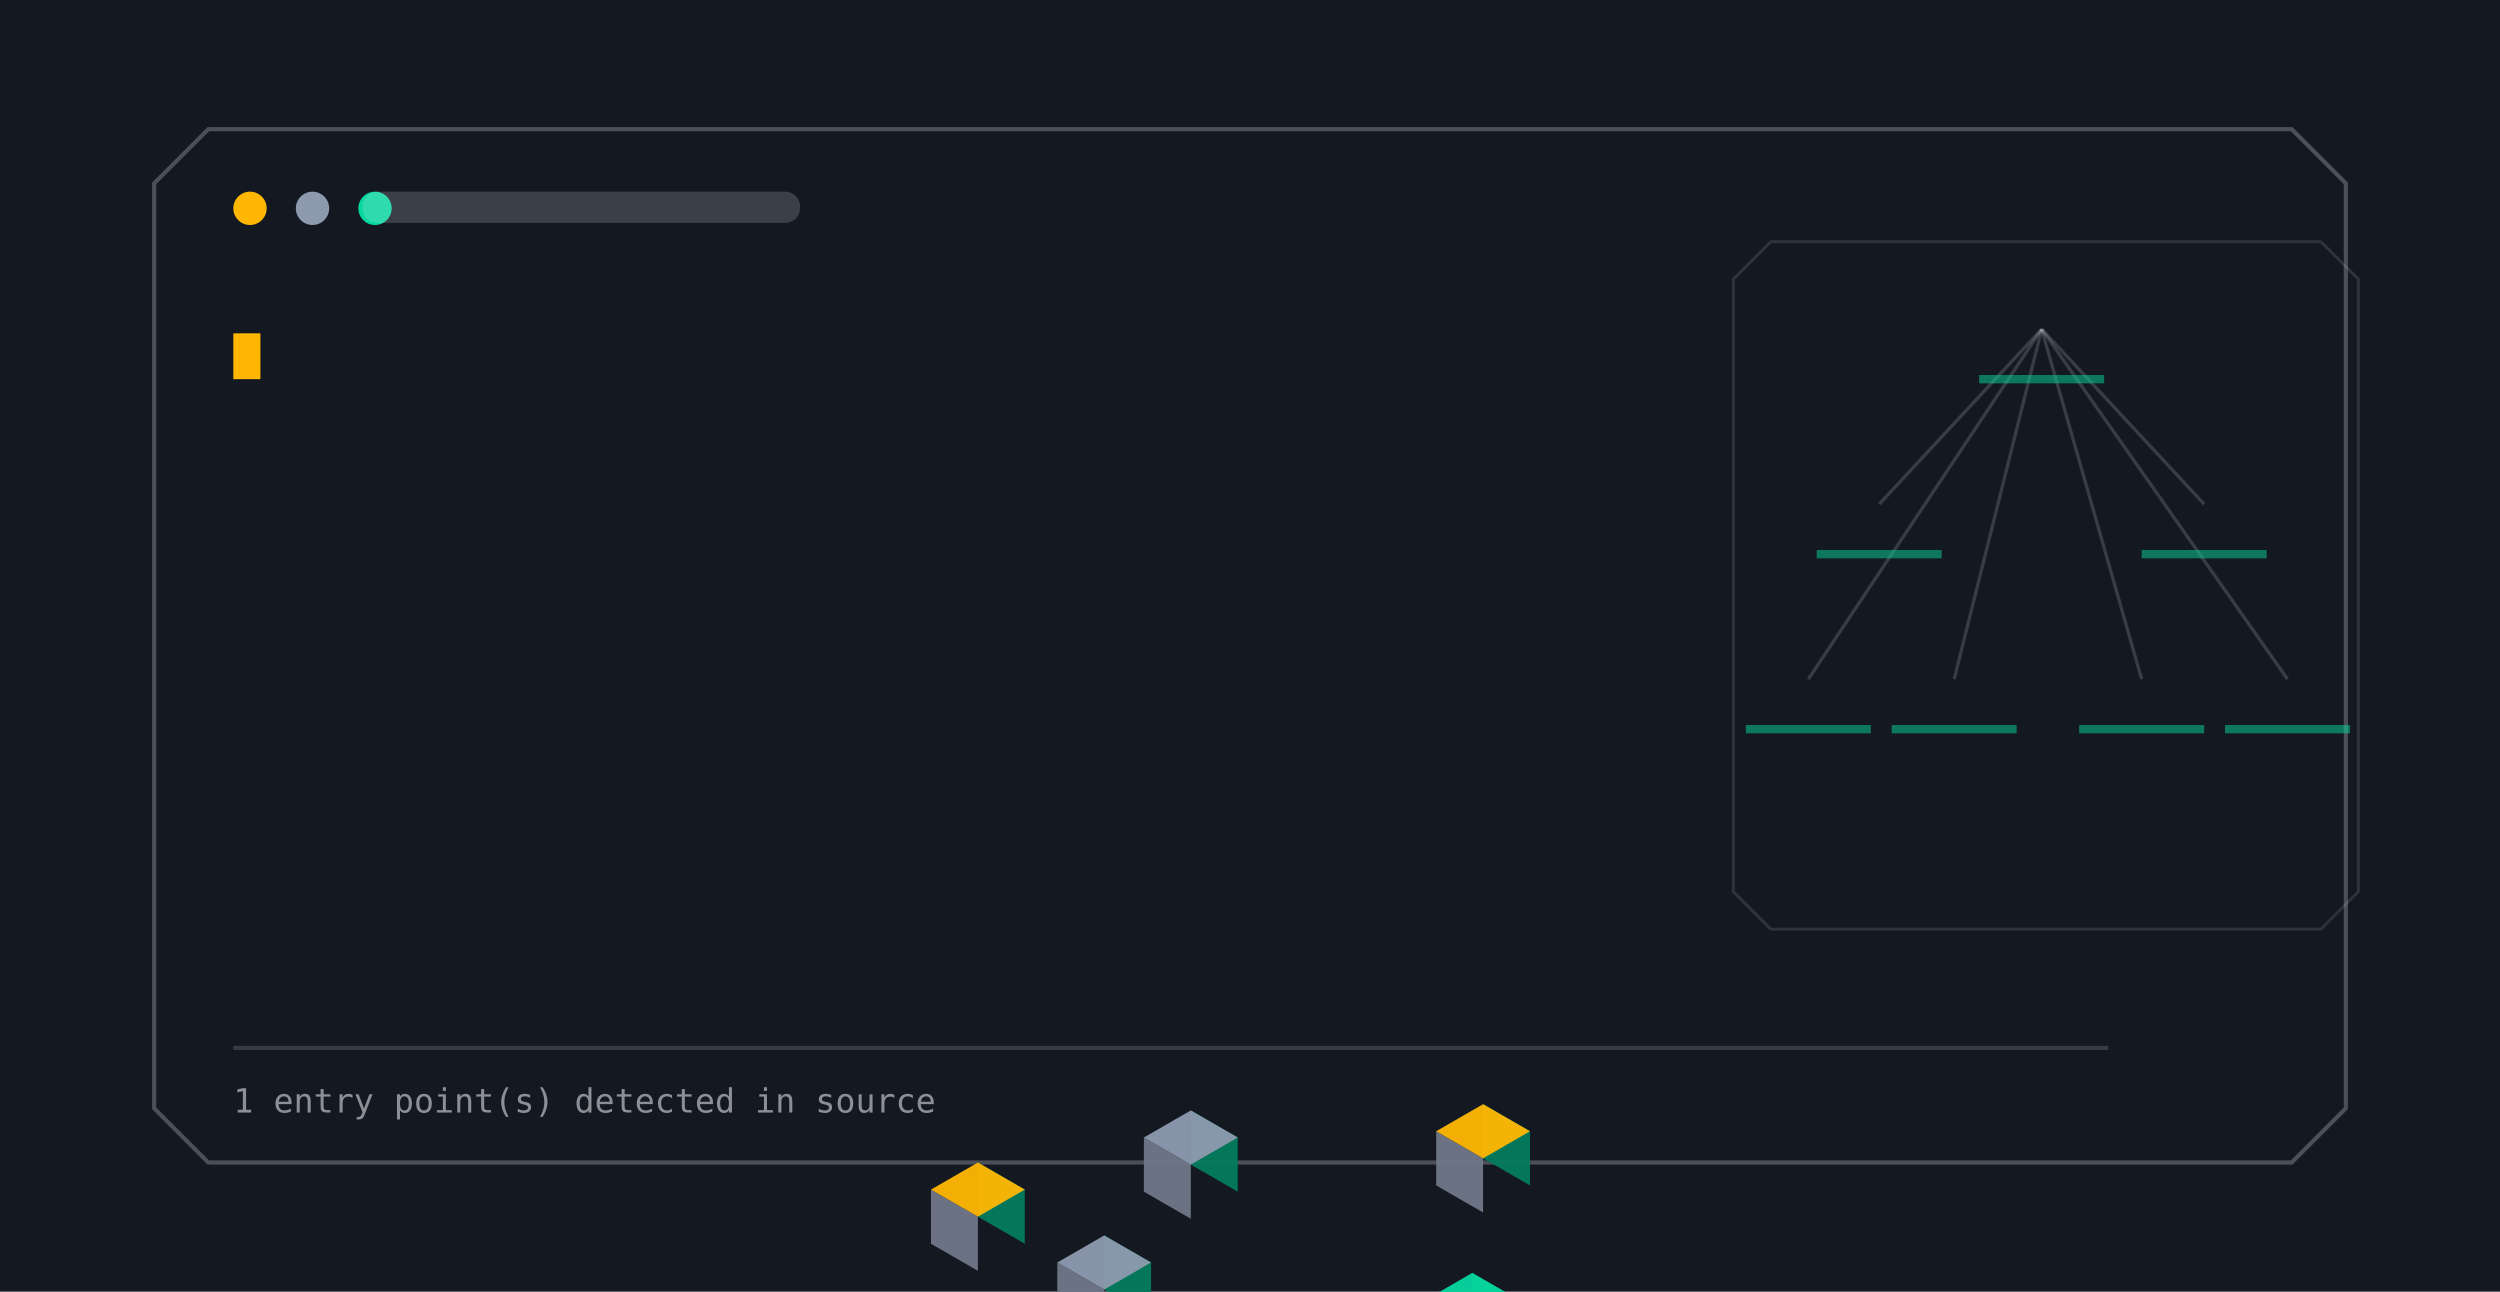
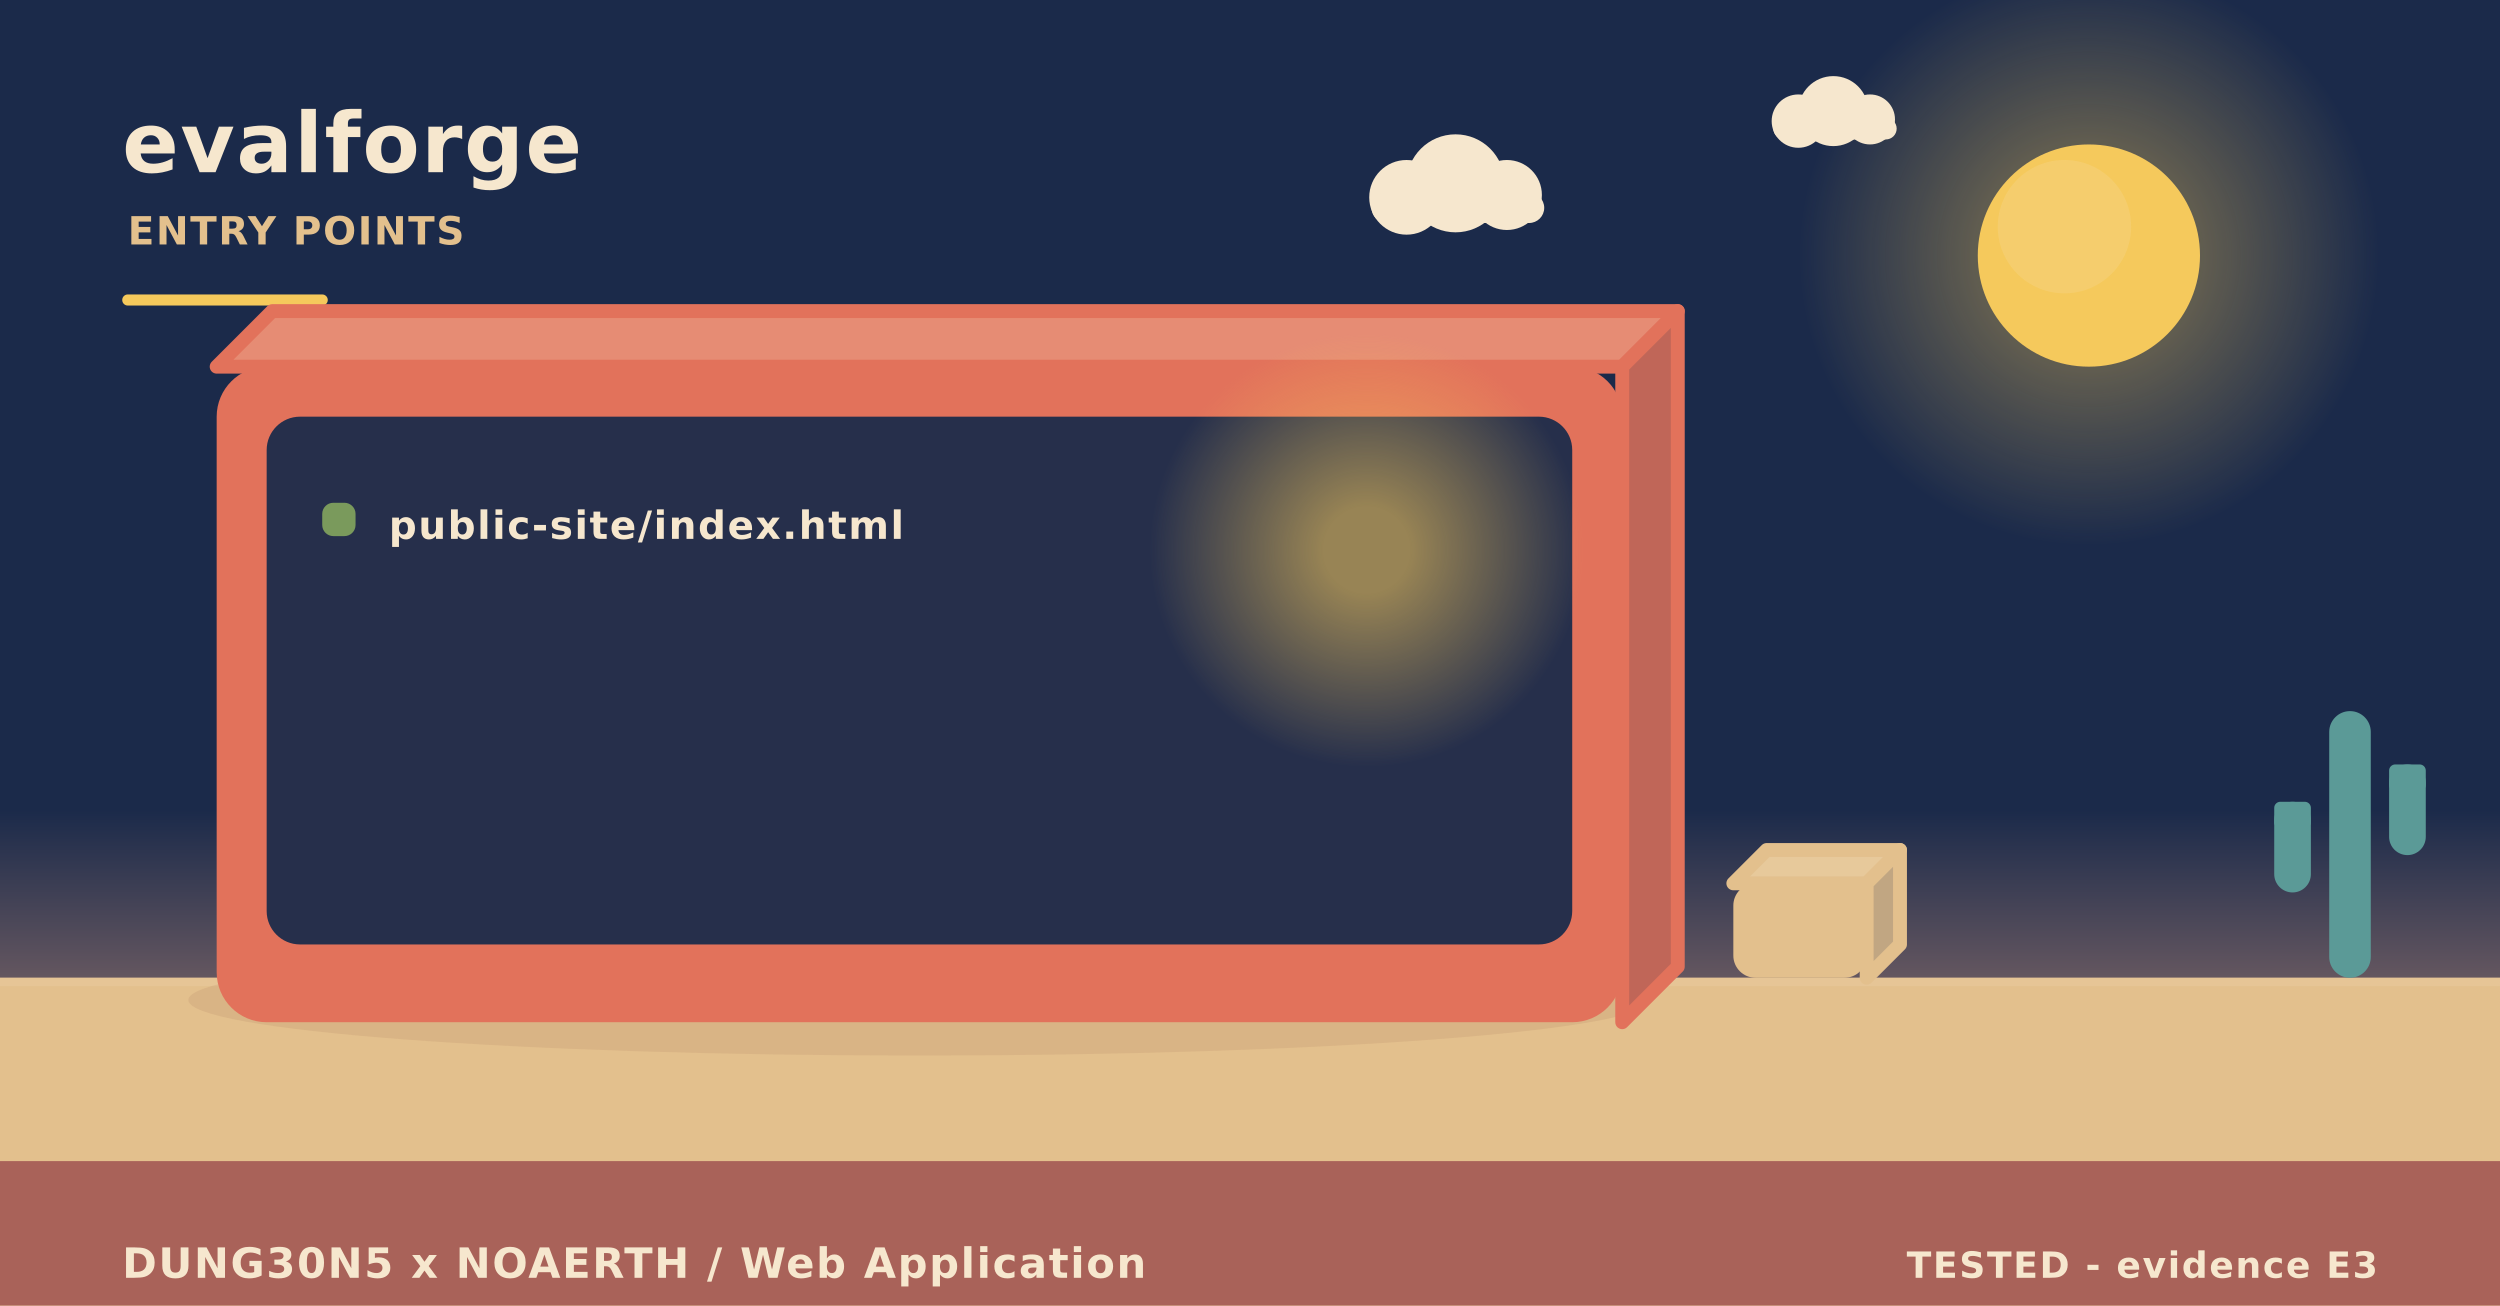
- <svg xmlns="http://www.w3.org/2000/svg" viewBox="0 0 1200 620" width="1200" height="620" role="img" aria-label="evalforge command surface">
-   <rect width="1200" height="620" fill="#141821" />
-   <defs>
-     <linearGradient id="gt" x1="0" y1="0" x2="1" y2="1">
-       <stop offset="0%" stop-color="#ffb703" />
-       <stop offset="100%" stop-color="#8d99ae" />
-     </linearGradient>
-   </defs>
-   <path d="M100.00,62.00 H1100.00 L1126.00,88.00 V532.00 L1100.00,558.00 H100.00 L74.00,532.00 V88.00 Z" fill="none" stroke="rgba(238,241,246,0.300)" stroke-width="2.00" opacity="0.85" />
-   <circle cx="120.00" cy="100.00" r="8.00" fill="#ffb703" opacity="1.00" />
-   <circle cx="150.00" cy="100.00" r="8.00" fill="#8d99ae" opacity="1.00" />
-   <circle cx="180.00" cy="100.00" r="8.00" fill="#06d6a0" opacity="1.00" />
-   <rect x="174.00" y="92.00" width="210.00" height="15.00" rx="7.00" fill="rgba(238,241,246,0.180)" opacity="1.00" />
-   <text x="112" y="148" font-family="ui-monospace,SFMono-Regular,Menlo,monospace" font-size="21" fill="rgba(238,241,246,0.800)" opacity="0">public-site/index.html<animate attributeName="opacity" values="0;1;1;0" dur="1.5s" begin="0.0s" repeatCount="indefinite" />
-   </text>
-   <rect x="112" y="160" width="13" height="22" fill="#ffb703">
-     <animate attributeName="opacity" values="1;0;1" dur="1.05s" begin="0s" repeatCount="indefinite" />
-   </rect>
-   <path d="M850.00,116.00 H1114.00 L1132.00,134.00 V428.00 L1114.00,446.00 H850.00 L832.00,428.00 V134.00 Z" fill="none" stroke="rgba(238,241,246,0.180)" stroke-width="1.40" opacity="0.70" />
-   <line x1="980.00" y1="158.00" x2="902.00" y2="242.00" stroke="rgba(238,241,246,0.300)" stroke-width="1.60" opacity="0.55" />
-   <line x1="980.00" y1="158.00" x2="1058.00" y2="242.00" stroke="rgba(238,241,246,0.300)" stroke-width="1.60" opacity="0.55" />
-   <line x1="980.00" y1="158.00" x2="868.00" y2="326.00" stroke="rgba(238,241,246,0.300)" stroke-width="1.60" opacity="0.55" />
-   <line x1="980.00" y1="158.00" x2="938.00" y2="326.00" stroke="rgba(238,241,246,0.300)" stroke-width="1.60" opacity="0.55" />
-   <line x1="980.00" y1="158.00" x2="1028.00" y2="326.00" stroke="rgba(238,241,246,0.300)" stroke-width="1.60" opacity="0.55" />
-   <line x1="980.00" y1="158.00" x2="1098.00" y2="326.00" stroke="rgba(238,241,246,0.300)" stroke-width="1.60" opacity="0.55" />
-   <polygon points="711.87,556.00 734.39,569.00 734.39,543.00 711.87,530.00" fill="#037c5d" opacity="0.95" />
-   <polygon points="689.36,569.00 711.87,582.00 711.87,556.00 689.36,543.00" fill="#6e7788" opacity="0.95" />
-   <polygon points="711.87,530.00 734.39,543.00 711.87,556.00 689.36,543.00" fill="#ffb703" opacity="0.95" />
+ <svg xmlns="http://www.w3.org/2000/svg" width="900" height="470" viewBox="0 0 900 470" role="img" aria-label="evalforge - how it is operated">
+   <linearGradient id="skyt" x1="0" y1="0" x2="0" y2="1">
+     <stop offset="0" stop-color="#1b2a4a" />
+     <stop offset="0.62" stop-color="#1b2a4a" />
+     <stop offset="1" stop-color="#f3ad8a" />
+   </linearGradient>
+   <rect width="900" height="470" fill="url(#skyt)" />
+   <radialGradient id="sunt">
+     <stop offset="0.35" stop-color="#f5c95c" stop-opacity="0.34" />
+     <stop offset="1" stop-color="#f5c95c" stop-opacity="0" />
+   </radialGradient>
+   <circle cx="752" cy="92" r="104" fill="url(#sunt)" />
+   <circle cx="752" cy="92" r="40" fill="#f5c95c" />
+   <circle cx="743.2" cy="81.6" r="24" fill="#f5d27e" opacity="0.5" />
  <g>
-     <rect x="950.00" y="180.00" width="60.00" height="4.00" rx="0.00" fill="rgba(6,214,160,0.500)" opacity="1.00" />
-     <animate attributeName="opacity" values="0.25;1.0;0.25" dur="8.55s" begin="0.0s" repeatCount="indefinite" />
+     <circle cx="524" cy="66" r="17.64" fill="#f6e7ce" />
+     <circle cx="506.36" cy="71.04" r="13.44" fill="#f6e7ce" />
+     <circle cx="542.48" cy="70.2" r="12.6" fill="#f6e7ce" />
+     <rect x="493.76" y="69.36" width="62.16" height="10.92" rx="5.46" fill="#f6e7ce" />
+     <animateTransform attributeName="transform" type="translate" values="0 0;24 0;0 0" dur="36s" begin="0s" repeatCount="indefinite" />
  </g>
-   <polygon points="571.58,559.00 594.09,572.00 594.09,546.00 571.58,533.00" fill="#037c5d" opacity="0.95" />
-   <polygon points="549.06,572.00 571.58,585.00 571.58,559.00 549.06,546.00" fill="#6e7788" opacity="0.95" />
-   <polygon points="571.58,533.00 594.09,546.00 571.58,559.00 549.06,546.00" fill="#8d99ae" opacity="0.95" />
  <g>
-     <rect x="872.00" y="264.00" width="60.00" height="4.00" rx="0.00" fill="rgba(6,214,160,0.500)" opacity="1.00" />
-     <animate attributeName="opacity" values="0.25;1.0;0.25" dur="8.55s" begin="0.4s" repeatCount="indefinite" />
+     <circle cx="660" cy="40" r="12.6" fill="#f6e7ce" />
+     <circle cx="647.4" cy="43.6" r="9.6" fill="#f6e7ce" />
+     <circle cx="673.2" cy="43" r="9" fill="#f6e7ce" />
+     <rect x="638.4" y="42.4" width="44.4" height="7.8" rx="3.9" fill="#f6e7ce" />
+     <animateTransform attributeName="transform" type="translate" values="0 0;-18 0;0 0" dur="46s" begin="3s" repeatCount="indefinite" />
  </g>
-   <polygon points="706.68,637.00 729.19,650.00 729.19,624.00 706.68,611.00" fill="#037c5d" opacity="0.95" />
-   <polygon points="684.16,650.00 706.68,663.00 706.68,637.00 684.16,624.00" fill="#6e7788" opacity="0.95" />
-   <polygon points="706.68,611.00 729.19,624.00 706.68,637.00 684.16,624.00" fill="#06d6a0" opacity="0.95" />
+   <rect x="0" y="352" width="900" height="118" fill="#e3c08d" />
+   <rect x="0" y="352" width="900" height="3" fill="#e6c596" />
+   <text x="44" y="62" font-family="Verdana,DejaVu Sans,sans-serif" font-size="30" font-weight="700" letter-spacing="0.6" fill="#f6e7ce" text-anchor="start">evalforge</text>
+   <text x="46" y="88" font-family="Verdana,DejaVu Sans,sans-serif" font-size="14" font-weight="700" letter-spacing="0.6" fill="#e3c08d" text-anchor="start">ENTRY POINTS</text>
+   <rect x="44" y="106" width="74" height="4" rx="2" fill="#f5c95c" />
+   <ellipse cx="331" cy="360" rx="263.2" ry="20" fill="rgba(138,90,68,0.11)" />
+   <path d="M78,132 L584,132 L604,112 L98,112 Z" fill="#e68c74" stroke="#e2725b" stroke-width="5" stroke-linejoin="round" />
+   <path d="M584,132 L604,112 L604,348 L584,368 Z" fill="#c06658" stroke="#e2725b" stroke-width="5" stroke-linejoin="round" />
+   <rect x="78" y="132" width="506" height="236" rx="18" fill="#e2725b" />
+   <rect x="96" y="150" width="470" height="190" rx="12" fill="#1b2a4a" opacity="0.94" />
+   <radialGradient id="lamp29906">
+     <stop offset="0.2" stop-color="#f5c95c" stop-opacity="0.55" />
+     <stop offset="1" stop-color="#f5c95c" stop-opacity="0" />
+   </radialGradient>
+   <circle cx="492" cy="198" r="78" fill="url(#lamp29906)" />
+   <rect x="116" y="181" width="12" height="12" rx="4" fill="#7a9a5c" />
  <g>
-     <rect x="1028.00" y="264.00" width="60.00" height="4.00" rx="0.00" fill="rgba(6,214,160,0.500)" opacity="1.00" />
-     <animate attributeName="opacity" values="0.25;1.0;0.25" dur="8.55s" begin="0.8s" repeatCount="indefinite" />
+     <text x="140" y="194" font-family="Verdana,DejaVu Sans,sans-serif" font-size="14" font-weight="700" letter-spacing="0.6" fill="#f6e7ce" text-anchor="start">public-site/index.html</text>
+     <animateTransform attributeName="transform" type="translate" values="0 10;0 0" dur="0.7s" begin="0.4s" fill="freeze" />
  </g>
-   <polygon points="469.39,584.00 491.90,597.00 491.90,571.00 469.39,558.00" fill="#037c5d" opacity="0.95" />
-   <polygon points="446.87,597.00 469.39,610.00 469.39,584.00 446.87,571.00" fill="#6e7788" opacity="0.95" />
-   <polygon points="469.39,558.00 491.90,571.00 469.39,584.00 446.87,571.00" fill="#ffb703" opacity="0.95" />
-   <g>
-     <rect x="838.00" y="348.00" width="60.00" height="4.00" rx="0.00" fill="rgba(6,214,160,0.500)" opacity="1.00" />
-     <animate attributeName="opacity" values="0.25;1.0;0.25" dur="8.55s" begin="1.2s" repeatCount="indefinite" />
-   </g>
-   <polygon points="530.01,619.00 552.52,632.00 552.52,606.00 530.01,593.00" fill="#037c5d" opacity="0.95" />
-   <polygon points="507.49,632.00 530.01,645.00 530.01,619.00 507.49,606.00" fill="#6e7788" opacity="0.95" />
-   <polygon points="530.01,593.00 552.52,606.00 530.01,619.00 507.49,606.00" fill="#8d99ae" opacity="0.95" />
-   <g>
-     <rect x="908.00" y="348.00" width="60.00" height="4.00" rx="0.00" fill="rgba(6,214,160,0.500)" opacity="1.00" />
-     <animate attributeName="opacity" values="0.25;1.0;0.25" dur="8.55s" begin="1.6s" repeatCount="indefinite" />
-   </g>
-   <polygon points="607.95,664.00 630.47,677.00 630.47,651.00 607.95,638.00" fill="#037c5d" opacity="0.95" />
-   <polygon points="585.43,677.00 607.95,690.00 607.95,664.00 585.43,651.00" fill="#6e7788" opacity="0.95" />
-   <polygon points="607.95,638.00 630.47,651.00 607.95,664.00 585.43,651.00" fill="#06d6a0" opacity="0.95" />
-   <g>
-     <rect x="998.00" y="348.00" width="60.00" height="4.00" rx="0.00" fill="rgba(6,214,160,0.500)" opacity="1.00" />
-     <animate attributeName="opacity" values="0.25;1.0;0.25" dur="8.55s" begin="2.0s" repeatCount="indefinite" />
-   </g>
-   <polygon points="668.57,699.00 691.09,712.00 691.09,686.00 668.57,673.00" fill="#037c5d" opacity="0.95" />
-   <polygon points="646.05,712.00 668.57,725.00 668.57,699.00 646.05,686.00" fill="#6e7788" opacity="0.95" />
-   <polygon points="668.57,673.00 691.09,686.00 668.57,699.00 646.05,686.00" fill="#ffb703" opacity="0.95" />
-   <g>
-     <rect x="1068.00" y="348.00" width="60.00" height="4.00" rx="0.00" fill="rgba(6,214,160,0.500)" opacity="1.00" />
-     <animate attributeName="opacity" values="0.25;1.0;0.25" dur="8.55s" begin="2.4s" repeatCount="indefinite" />
-   </g>
-   <rect x="112.00" y="502.00" width="900.00" height="2.00" rx="0.00" fill="rgba(238,241,246,0.160)" opacity="1.00" />
-   <text x="112" y="534" font-family="ui-monospace,Menlo,monospace" font-size="16" fill="rgba(238,241,246,0.550)">1 entry point(s) detected in source</text>
+   <path d="M624,318 L672,318 L684,306 L636,306 Z" fill="#e7c99b" stroke="#e3c08d" stroke-width="5" stroke-linejoin="round" />
+   <path d="M672,318 L684,306 L684,340 L672,352 Z" fill="#c1a682" stroke="#e3c08d" stroke-width="5" stroke-linejoin="round" />
+   <rect x="624" y="318" width="48" height="34" rx="8" fill="#e3c08d" />
+   <rect x="838.52" y="256" width="14.96" height="96" rx="7.48" fill="#5b9a97" />
+   <rect x="818.72" y="288.64" width="13.2" height="32.64" rx="6.6" fill="#5b9a97" />
+   <rect x="818.72" y="288.64" width="13.2" height="9.6" rx="2.2" fill="#5b9a97" />
+   <rect x="860.08" y="275.2" width="13.2" height="32.64" rx="6.6" fill="#5b9a97" />
+   <rect x="860.08" y="275.2" width="13.2" height="9.6" rx="2.2" fill="#5b9a97" />
+   <rect x="0" y="418" width="900" height="52" rx="0" fill="#a65c56" opacity="0.94" />
+   <text x="44" y="460" font-family="Verdana,DejaVu Sans,sans-serif" font-size="15" font-weight="700" letter-spacing="0.6" fill="#f6e7ce" text-anchor="start">DUNG30N5 x NOAERTH  /  Web Application</text>
+   <text x="856" y="460" font-family="Verdana,DejaVu Sans,sans-serif" font-size="13" font-weight="700" letter-spacing="0.6" fill="#f6e7ce" text-anchor="end">TESTED  -  evidence E3</text>
</svg>
